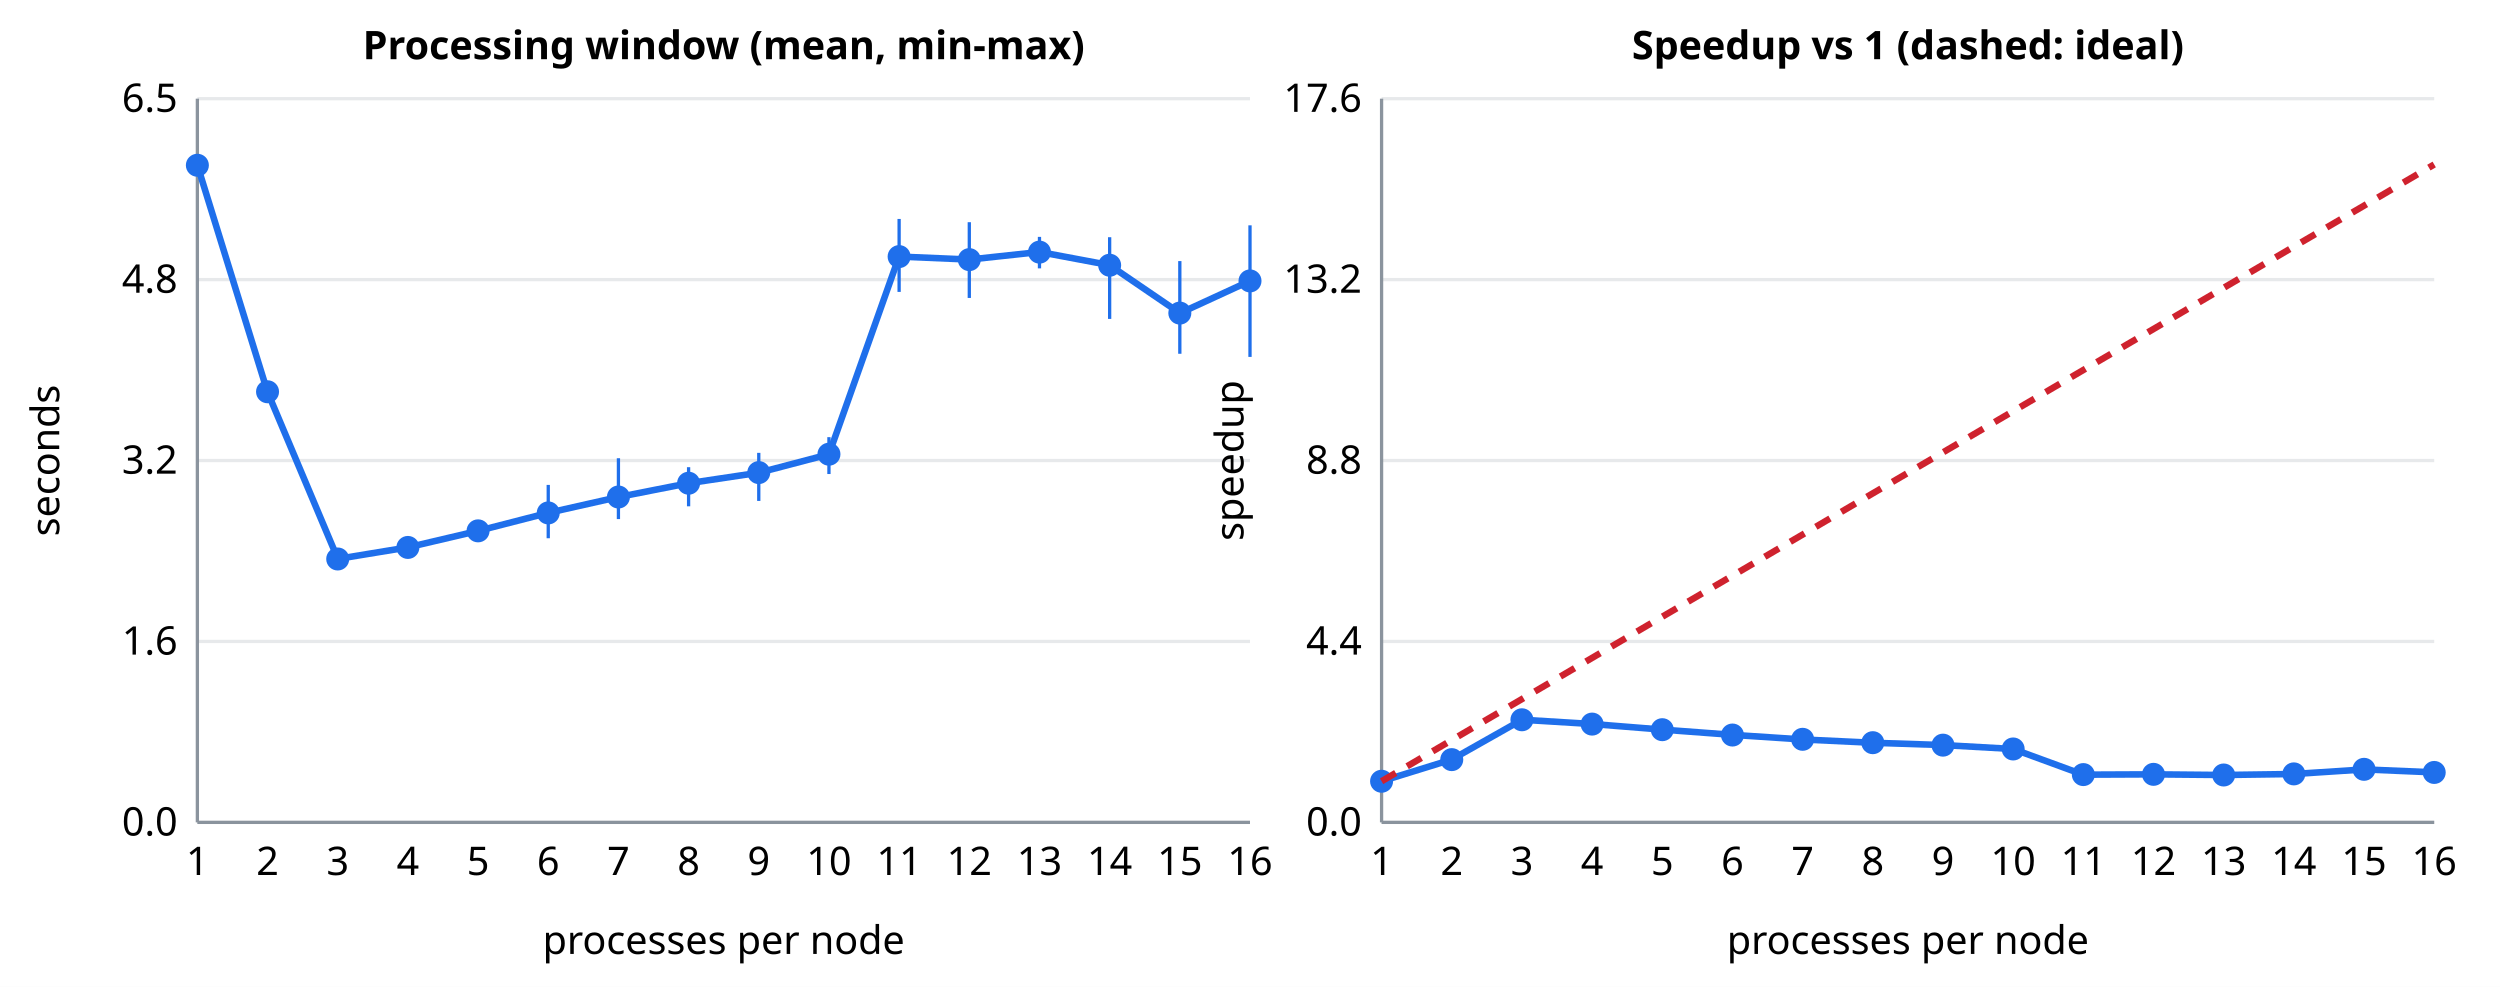
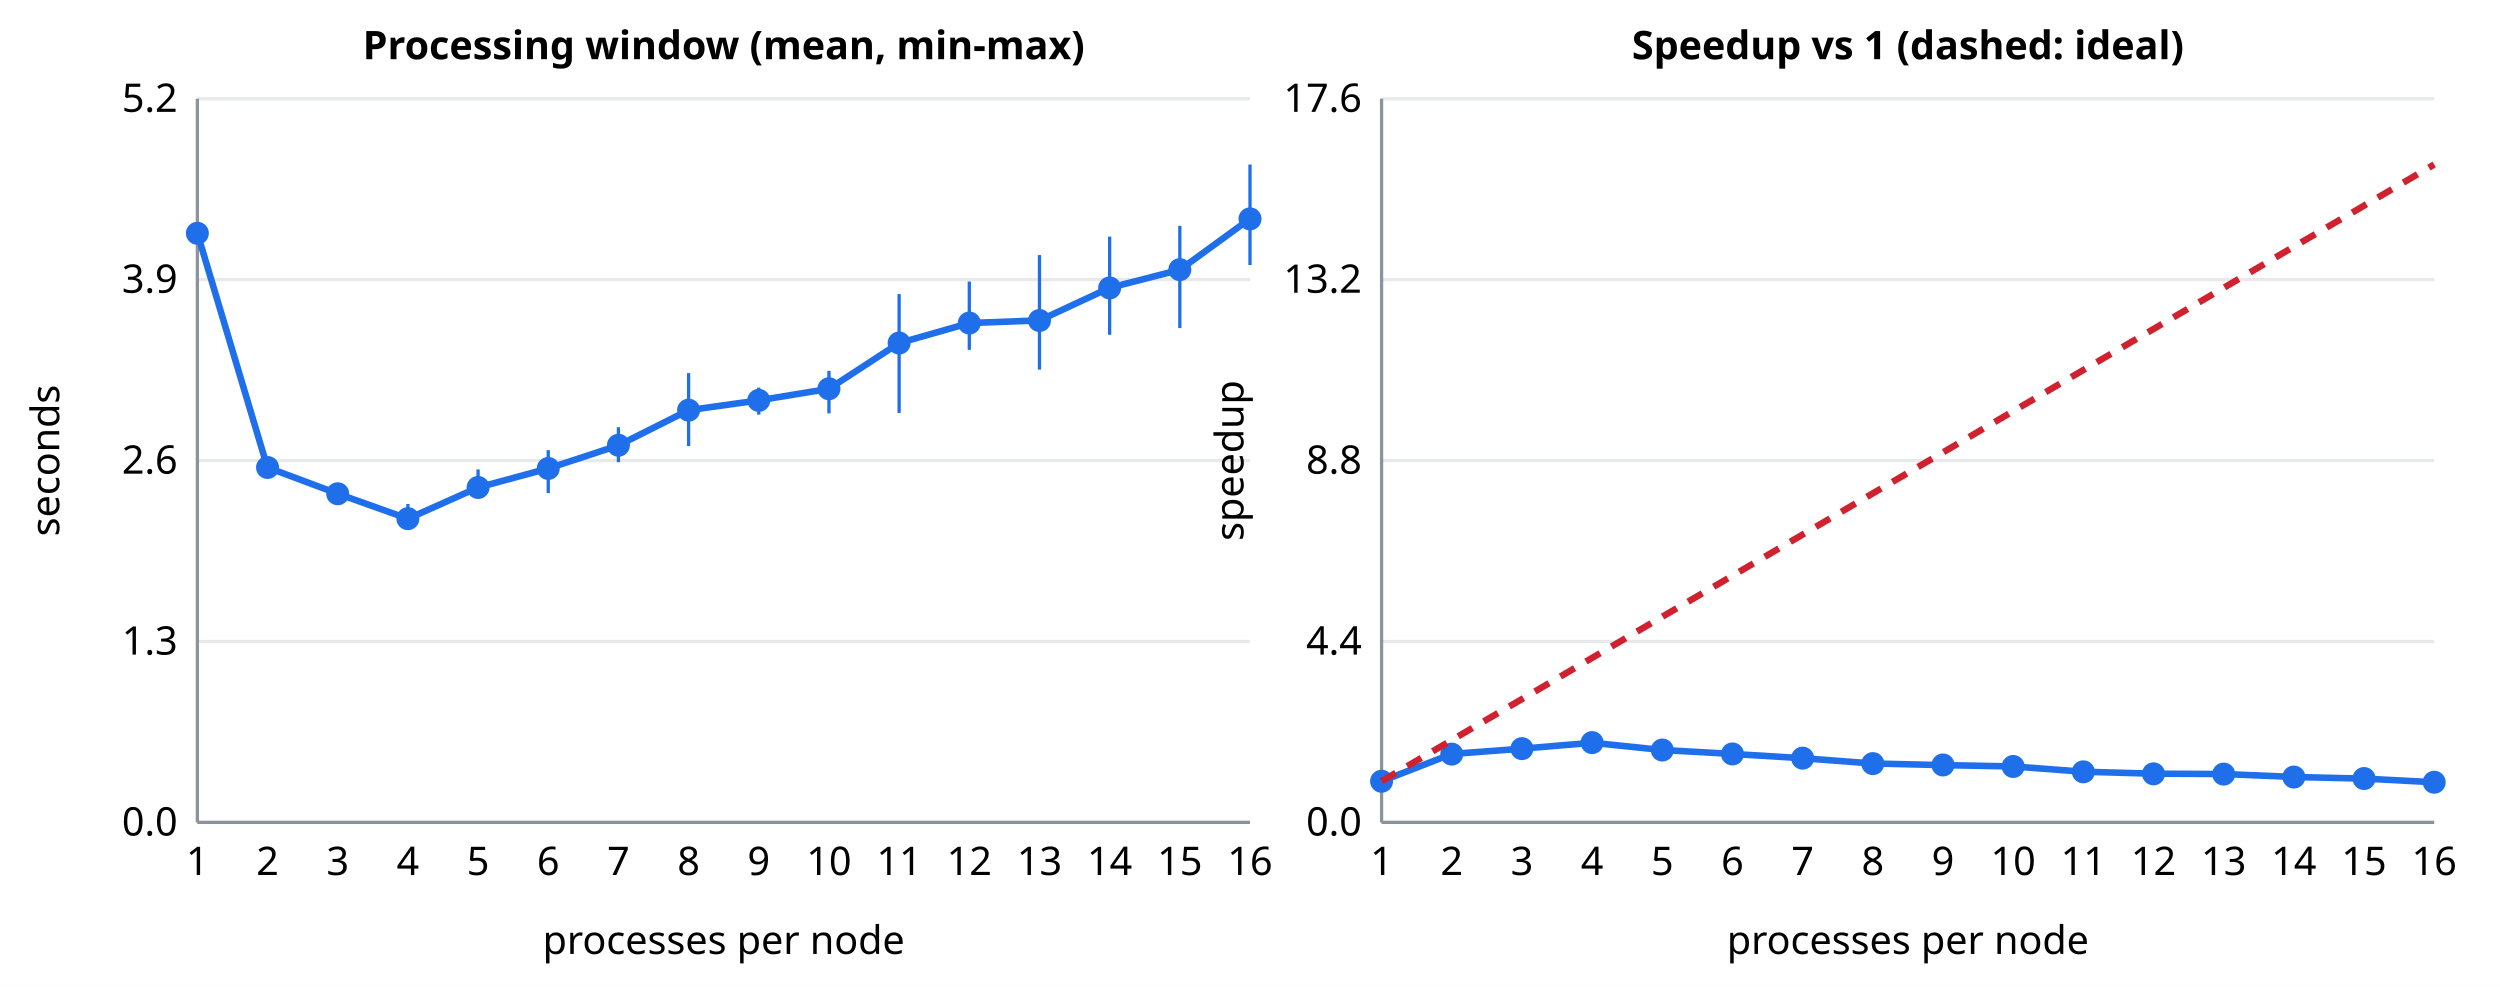
<svg xmlns="http://www.w3.org/2000/svg" viewBox="0 0 760 300" width="760" height="300" font-family="sans-serif" font-size="12">
  <rect width="100%" height="100%" fill="white" />
  <text x="220.0" y="18" text-anchor="middle" font-weight="bold">Processing window (mean, min-max)</text>
  <line x1="60" y1="250" x2="380.0" y2="250" stroke="#8b949e" />
  <line x1="60" y1="30" x2="60" y2="250" stroke="#8b949e" />
  <text x="220.0" y="290" text-anchor="middle">processes per node</text>
  <text x="18" y="140.0" text-anchor="middle" transform="rotate(-90 18 140.0)">seconds</text>
  <text x="60.0" y="266" text-anchor="middle">1</text>
  <text x="81.333" y="266" text-anchor="middle">2</text>
  <text x="102.667" y="266" text-anchor="middle">3</text>
  <text x="124.0" y="266" text-anchor="middle">4</text>
  <text x="145.333" y="266" text-anchor="middle">5</text>
  <text x="166.667" y="266" text-anchor="middle">6</text>
  <text x="188.0" y="266" text-anchor="middle">7</text>
  <text x="209.333" y="266" text-anchor="middle">8</text>
  <text x="230.667" y="266" text-anchor="middle">9</text>
  <text x="252.0" y="266" text-anchor="middle">10</text>
  <text x="273.333" y="266" text-anchor="middle">11</text>
  <text x="294.667" y="266" text-anchor="middle">12</text>
  <text x="316.0" y="266" text-anchor="middle">13</text>
  <text x="337.333" y="266" text-anchor="middle">14</text>
  <text x="358.667" y="266" text-anchor="middle">15</text>
  <text x="380.0" y="266" text-anchor="middle">16</text>
  <text x="54" y="254.0" text-anchor="end">0.0</text>
  <line x1="60" y1="250.0" x2="380.0" y2="250.0" stroke="#8b949e" stroke-opacity="0.2" />
-   <text x="54" y="199.0" text-anchor="end">1.6</text>
+   <text x="54" y="199.0" text-anchor="end">1.3</text>
  <line x1="60" y1="195.0" x2="380.0" y2="195.0" stroke="#8b949e" stroke-opacity="0.2" />
-   <text x="54" y="144.0" text-anchor="end">3.2</text>
+   <text x="54" y="144.0" text-anchor="end">2.6</text>
  <line x1="60" y1="140.0" x2="380.0" y2="140.0" stroke="#8b949e" stroke-opacity="0.2" />
-   <text x="54" y="89.0" text-anchor="end">4.8</text>
+   <text x="54" y="89.0" text-anchor="end">3.9</text>
  <line x1="60" y1="85.0" x2="380.0" y2="85.0" stroke="#8b949e" stroke-opacity="0.2" />
-   <text x="54" y="34.0" text-anchor="end">6.5</text>
+   <text x="54" y="34.0" text-anchor="end">5.2</text>
  <line x1="60" y1="30.0" x2="380.0" y2="30.0" stroke="#8b949e" stroke-opacity="0.2" />
-   <polyline points="60.0,50.2 81.3,119.1 102.7,169.9 124.0,166.4 145.3,161.4 166.7,155.9 188.0,151.1 209.3,146.9 230.7,143.7 252.0,138.1 273.3,78.0 294.7,78.9 316.0,76.6 337.3,80.6 358.7,95.2 380.0,85.4" fill="none" stroke="#1f6feb" stroke-width="2" />
-   <line x1="60.0" y1="50.443" x2="60.0" y2="50" stroke="#1f6feb" />
-   <circle cx="60.0" cy="50.239" r="3.5" fill="#1f6feb" />
-   <line x1="81.333" y1="119.506" x2="81.333" y2="118.416" stroke="#1f6feb" />
-   <circle cx="81.333" cy="119.097" r="3.5" fill="#1f6feb" />
-   <line x1="102.667" y1="170.341" x2="102.667" y2="169.591" stroke="#1f6feb" />
-   <circle cx="102.667" cy="169.932" r="3.5" fill="#1f6feb" />
-   <line x1="124.0" y1="168.739" x2="124.0" y2="164.276" stroke="#1f6feb" />
-   <circle cx="124.0" cy="166.422" r="3.5" fill="#1f6feb" />
-   <line x1="145.333" y1="162.675" x2="145.333" y2="160.63" stroke="#1f6feb" />
-   <circle cx="145.333" cy="161.38" r="3.5" fill="#1f6feb" />
-   <line x1="166.667" y1="163.629" x2="166.667" y2="147.411" stroke="#1f6feb" />
-   <circle cx="166.667" cy="155.928" r="3.5" fill="#1f6feb" />
-   <line x1="188.0" y1="157.802" x2="188.0" y2="139.302" stroke="#1f6feb" />
-   <circle cx="188.0" cy="151.09" r="3.5" fill="#1f6feb" />
-   <line x1="209.333" y1="153.918" x2="209.333" y2="142.027" stroke="#1f6feb" />
-   <circle cx="209.333" cy="146.899" r="3.5" fill="#1f6feb" />
-   <line x1="230.667" y1="152.283" x2="230.667" y2="137.666" stroke="#1f6feb" />
-   <circle cx="230.667" cy="143.663" r="3.5" fill="#1f6feb" />
-   <line x1="252.0" y1="144.106" x2="252.0" y2="132.896" stroke="#1f6feb" />
-   <circle cx="252.0" cy="138.075" r="3.5" fill="#1f6feb" />
-   <line x1="273.333" y1="88.739" x2="273.333" y2="66.559" stroke="#1f6feb" />
-   <circle cx="273.333" cy="78.007" r="3.5" fill="#1f6feb" />
-   <line x1="294.667" y1="90.579" x2="294.667" y2="67.547" stroke="#1f6feb" />
-   <circle cx="294.667" cy="78.927" r="3.5" fill="#1f6feb" />
-   <line x1="316.0" y1="81.584" x2="316.0" y2="72.01" stroke="#1f6feb" />
-   <circle cx="316.0" cy="76.644" r="3.5" fill="#1f6feb" />
-   <line x1="337.333" y1="96.951" x2="337.333" y2="72.112" stroke="#1f6feb" />
-   <circle cx="337.333" cy="80.63" r="3.5" fill="#1f6feb" />
-   <line x1="358.667" y1="107.547" x2="358.667" y2="79.37" stroke="#1f6feb" />
-   <circle cx="358.667" cy="95.179" r="3.5" fill="#1f6feb" />
-   <line x1="380.0" y1="108.501" x2="380.0" y2="68.501" stroke="#1f6feb" />
-   <circle cx="380.0" cy="85.4" r="3.5" fill="#1f6feb" />
+   <polyline points="60.0,70.9 81.3,142.1 102.7,150.1 124.0,157.7 145.3,148.2 166.7,142.4 188.0,135.4 209.3,124.7 230.7,121.7 252.0,118.2 273.3,104.3 294.7,98.2 316.0,97.4 337.3,87.5 358.7,82.0 380.0,66.5" fill="none" stroke="#1f6feb" stroke-width="2" />
+   <line x1="60.0" y1="73.847" x2="60.0" y2="68.959" stroke="#1f6feb" />
+   <circle cx="60.0" cy="70.914" r="3.5" fill="#1f6feb" />
+   <line x1="81.333" y1="145.048" x2="81.333" y2="139.947" stroke="#1f6feb" />
+   <circle cx="81.333" cy="142.115" r="3.5" fill="#1f6feb" />
+   <line x1="102.667" y1="150.786" x2="102.667" y2="149.469" stroke="#1f6feb" />
+   <circle cx="102.667" cy="150.106" r="3.5" fill="#1f6feb" />
+   <line x1="124.0" y1="159.968" x2="124.0" y2="153.209" stroke="#1f6feb" />
+   <circle cx="124.0" cy="157.673" r="3.5" fill="#1f6feb" />
+   <line x1="145.333" y1="151.424" x2="145.333" y2="142.71" stroke="#1f6feb" />
+   <circle cx="145.333" cy="148.193" r="3.5" fill="#1f6feb" />
+   <line x1="166.667" y1="149.894" x2="166.667" y2="136.844" stroke="#1f6feb" />
+   <circle cx="166.667" cy="142.412" r="3.5" fill="#1f6feb" />
+   <line x1="188.0" y1="140.499" x2="188.0" y2="129.872" stroke="#1f6feb" />
+   <circle cx="188.0" cy="135.356" r="3.5" fill="#1f6feb" />
+   <line x1="209.333" y1="135.611" x2="209.333" y2="113.422" stroke="#1f6feb" />
+   <circle cx="209.333" cy="124.687" r="3.5" fill="#1f6feb" />
+   <line x1="230.667" y1="126.047" x2="230.667" y2="117.843" stroke="#1f6feb" />
+   <circle cx="230.667" cy="121.711" r="3.5" fill="#1f6feb" />
+   <line x1="252.0" y1="125.664" x2="252.0" y2="112.742" stroke="#1f6feb" />
+   <circle cx="252.0" cy="118.183" r="3.5" fill="#1f6feb" />
+   <line x1="273.333" y1="125.537" x2="273.333" y2="89.405" stroke="#1f6feb" />
+   <circle cx="273.333" cy="104.283" r="3.5" fill="#1f6feb" />
+   <line x1="294.667" y1="106.366" x2="294.667" y2="85.579" stroke="#1f6feb" />
+   <circle cx="294.667" cy="98.204" r="3.5" fill="#1f6feb" />
+   <line x1="316.0" y1="112.359" x2="316.0" y2="77.545" stroke="#1f6feb" />
+   <circle cx="316.0" cy="97.439" r="3.5" fill="#1f6feb" />
+   <line x1="337.333" y1="101.775" x2="337.333" y2="71.934" stroke="#1f6feb" />
+   <circle cx="337.333" cy="87.535" r="3.5" fill="#1f6feb" />
+   <line x1="358.667" y1="99.734" x2="358.667" y2="68.661" stroke="#1f6feb" />
+   <circle cx="358.667" cy="81.966" r="3.5" fill="#1f6feb" />
+   <line x1="380.0" y1="80.563" x2="380.0" y2="50.0" stroke="#1f6feb" />
+   <circle cx="380.0" cy="66.536" r="3.5" fill="#1f6feb" />
  <text x="580.0" y="18" text-anchor="middle" font-weight="bold">Speedup vs 1 (dashed: ideal)</text>
  <line x1="420" y1="250" x2="740.0" y2="250" stroke="#8b949e" />
  <line x1="420" y1="30" x2="420" y2="250" stroke="#8b949e" />
  <text x="580.0" y="290" text-anchor="middle">processes per node</text>
  <text x="378" y="140.0" text-anchor="middle" transform="rotate(-90 378 140.0)">speedup</text>
  <text x="420.0" y="266" text-anchor="middle">1</text>
  <text x="441.333" y="266" text-anchor="middle">2</text>
  <text x="462.667" y="266" text-anchor="middle">3</text>
  <text x="484.0" y="266" text-anchor="middle">4</text>
  <text x="505.333" y="266" text-anchor="middle">5</text>
  <text x="526.667" y="266" text-anchor="middle">6</text>
  <text x="548.0" y="266" text-anchor="middle">7</text>
  <text x="569.333" y="266" text-anchor="middle">8</text>
  <text x="590.667" y="266" text-anchor="middle">9</text>
  <text x="612.0" y="266" text-anchor="middle">10</text>
  <text x="633.333" y="266" text-anchor="middle">11</text>
  <text x="654.667" y="266" text-anchor="middle">12</text>
  <text x="676.0" y="266" text-anchor="middle">13</text>
  <text x="697.333" y="266" text-anchor="middle">14</text>
  <text x="718.667" y="266" text-anchor="middle">15</text>
  <text x="740.0" y="266" text-anchor="middle">16</text>
  <text x="414" y="254.0" text-anchor="end">0.0</text>
  <line x1="420" y1="250.0" x2="740.0" y2="250.0" stroke="#8b949e" stroke-opacity="0.2" />
  <text x="414" y="199.0" text-anchor="end">4.4</text>
  <line x1="420" y1="195.0" x2="740.0" y2="195.0" stroke="#8b949e" stroke-opacity="0.2" />
  <text x="414" y="144.0" text-anchor="end">8.8</text>
  <line x1="420" y1="140.0" x2="740.0" y2="140.0" stroke="#8b949e" stroke-opacity="0.2" />
  <text x="414" y="89.0" text-anchor="end">13.2</text>
  <line x1="420" y1="85.0" x2="740.0" y2="85.0" stroke="#8b949e" stroke-opacity="0.2" />
  <text x="414" y="34.0" text-anchor="end">17.6</text>
  <line x1="420" y1="30.0" x2="740.0" y2="30.0" stroke="#8b949e" stroke-opacity="0.2" />
-   <polyline points="420.0,237.5 441.3,230.9 462.7,218.8 484.0,220.1 505.3,221.8 526.7,223.4 548.0,224.8 569.3,225.8 590.7,226.5 612.0,227.7 633.3,235.5 654.7,235.4 676.0,235.6 697.3,235.3 718.7,233.9 740.0,234.8" fill="none" stroke="#1f6feb" stroke-width="2" />
+   <polyline points="420.0,237.5 441.3,229.2 462.7,227.6 484.0,225.8 505.3,228.0 526.7,229.2 548.0,230.5 569.3,232.1 590.7,232.6 612.0,233.0 633.3,234.6 654.7,235.2 676.0,235.3 697.3,236.2 718.7,236.7 740.0,237.8" fill="none" stroke="#1f6feb" stroke-width="2" />
  <line x1="420.0" y1="237.5" x2="420.0" y2="237.5" stroke="#1f6feb" />
  <circle cx="420.0" cy="237.5" r="3.5" fill="#1f6feb" />
-   <line x1="441.333" y1="230.925" x2="441.333" y2="230.925" stroke="#1f6feb" />
-   <circle cx="441.333" cy="230.925" r="3.5" fill="#1f6feb" />
-   <line x1="462.667" y1="218.812" x2="462.667" y2="218.812" stroke="#1f6feb" />
-   <circle cx="462.667" cy="218.812" r="3.5" fill="#1f6feb" />
-   <line x1="484.0" y1="220.125" x2="484.0" y2="220.125" stroke="#1f6feb" />
-   <circle cx="484.0" cy="220.125" r="3.5" fill="#1f6feb" />
-   <line x1="505.333" y1="221.825" x2="505.333" y2="221.825" stroke="#1f6feb" />
-   <circle cx="505.333" cy="221.825" r="3.5" fill="#1f6feb" />
-   <line x1="526.667" y1="223.45" x2="526.667" y2="223.45" stroke="#1f6feb" />
-   <circle cx="526.667" cy="223.45" r="3.5" fill="#1f6feb" />
-   <line x1="548.0" y1="224.75" x2="548.0" y2="224.75" stroke="#1f6feb" />
-   <circle cx="548.0" cy="224.75" r="3.5" fill="#1f6feb" />
-   <line x1="569.333" y1="225.775" x2="569.333" y2="225.775" stroke="#1f6feb" />
-   <circle cx="569.333" cy="225.775" r="3.5" fill="#1f6feb" />
-   <line x1="590.667" y1="226.525" x2="590.667" y2="226.525" stroke="#1f6feb" />
-   <circle cx="590.667" cy="226.525" r="3.5" fill="#1f6feb" />
-   <line x1="612.0" y1="227.688" x2="612.0" y2="227.688" stroke="#1f6feb" />
-   <circle cx="612.0" cy="227.688" r="3.5" fill="#1f6feb" />
-   <line x1="633.333" y1="235.475" x2="633.333" y2="235.475" stroke="#1f6feb" />
-   <circle cx="633.333" cy="235.475" r="3.5" fill="#1f6feb" />
-   <line x1="654.667" y1="235.4" x2="654.667" y2="235.4" stroke="#1f6feb" />
-   <circle cx="654.667" cy="235.4" r="3.5" fill="#1f6feb" />
-   <line x1="676.0" y1="235.6" x2="676.0" y2="235.6" stroke="#1f6feb" />
-   <circle cx="676.0" cy="235.6" r="3.5" fill="#1f6feb" />
-   <line x1="697.333" y1="235.262" x2="697.333" y2="235.262" stroke="#1f6feb" />
-   <circle cx="697.333" cy="235.262" r="3.5" fill="#1f6feb" />
-   <line x1="718.667" y1="233.875" x2="718.667" y2="233.875" stroke="#1f6feb" />
-   <circle cx="718.667" cy="233.875" r="3.5" fill="#1f6feb" />
-   <line x1="740.0" y1="234.825" x2="740.0" y2="234.825" stroke="#1f6feb" />
-   <circle cx="740.0" cy="234.825" r="3.5" fill="#1f6feb" />
+   <line x1="441.333" y1="229.25" x2="441.333" y2="229.25" stroke="#1f6feb" />
+   <circle cx="441.333" cy="229.25" r="3.5" fill="#1f6feb" />
+   <line x1="462.667" y1="227.588" x2="462.667" y2="227.588" stroke="#1f6feb" />
+   <circle cx="462.667" cy="227.588" r="3.5" fill="#1f6feb" />
+   <line x1="484.0" y1="225.75" x2="484.0" y2="225.75" stroke="#1f6feb" />
+   <circle cx="484.0" cy="225.75" r="3.5" fill="#1f6feb" />
+   <line x1="505.333" y1="228.012" x2="505.333" y2="228.012" stroke="#1f6feb" />
+   <circle cx="505.333" cy="228.012" r="3.5" fill="#1f6feb" />
+   <line x1="526.667" y1="229.2" x2="526.667" y2="229.2" stroke="#1f6feb" />
+   <circle cx="526.667" cy="229.2" r="3.5" fill="#1f6feb" />
+   <line x1="548.0" y1="230.475" x2="548.0" y2="230.475" stroke="#1f6feb" />
+   <circle cx="548.0" cy="230.475" r="3.5" fill="#1f6feb" />
+   <line x1="569.333" y1="232.137" x2="569.333" y2="232.137" stroke="#1f6feb" />
+   <circle cx="569.333" cy="232.137" r="3.5" fill="#1f6feb" />
+   <line x1="590.667" y1="232.55" x2="590.667" y2="232.55" stroke="#1f6feb" />
+   <circle cx="590.667" cy="232.55" r="3.5" fill="#1f6feb" />
+   <line x1="612.0" y1="233.012" x2="612.0" y2="233.012" stroke="#1f6feb" />
+   <circle cx="612.0" cy="233.012" r="3.5" fill="#1f6feb" />
+   <line x1="633.333" y1="234.637" x2="633.333" y2="234.637" stroke="#1f6feb" />
+   <circle cx="633.333" cy="234.637" r="3.5" fill="#1f6feb" />
+   <line x1="654.667" y1="235.25" x2="654.667" y2="235.25" stroke="#1f6feb" />
+   <circle cx="654.667" cy="235.25" r="3.5" fill="#1f6feb" />
+   <line x1="676.0" y1="235.325" x2="676.0" y2="235.325" stroke="#1f6feb" />
+   <circle cx="676.0" cy="235.325" r="3.5" fill="#1f6feb" />
+   <line x1="697.333" y1="236.225" x2="697.333" y2="236.225" stroke="#1f6feb" />
+   <circle cx="697.333" cy="236.225" r="3.5" fill="#1f6feb" />
+   <line x1="718.667" y1="236.675" x2="718.667" y2="236.675" stroke="#1f6feb" />
+   <circle cx="718.667" cy="236.675" r="3.5" fill="#1f6feb" />
+   <line x1="740.0" y1="237.8" x2="740.0" y2="237.8" stroke="#1f6feb" />
+   <circle cx="740.0" cy="237.8" r="3.5" fill="#1f6feb" />
  <polyline points="420.0,237.5 441.3,225.0 462.7,212.5 484.0,200.0 505.3,187.5 526.7,175.0 548.0,162.5 569.3,150.0 590.7,137.5 612.0,125.0 633.3,112.5 654.7,100.0 676.0,87.5 697.3,75.0 718.7,62.5 740.0,50.0" fill="none" stroke="#cf222e" stroke-width="2" stroke-dasharray="5 4" />
</svg>
